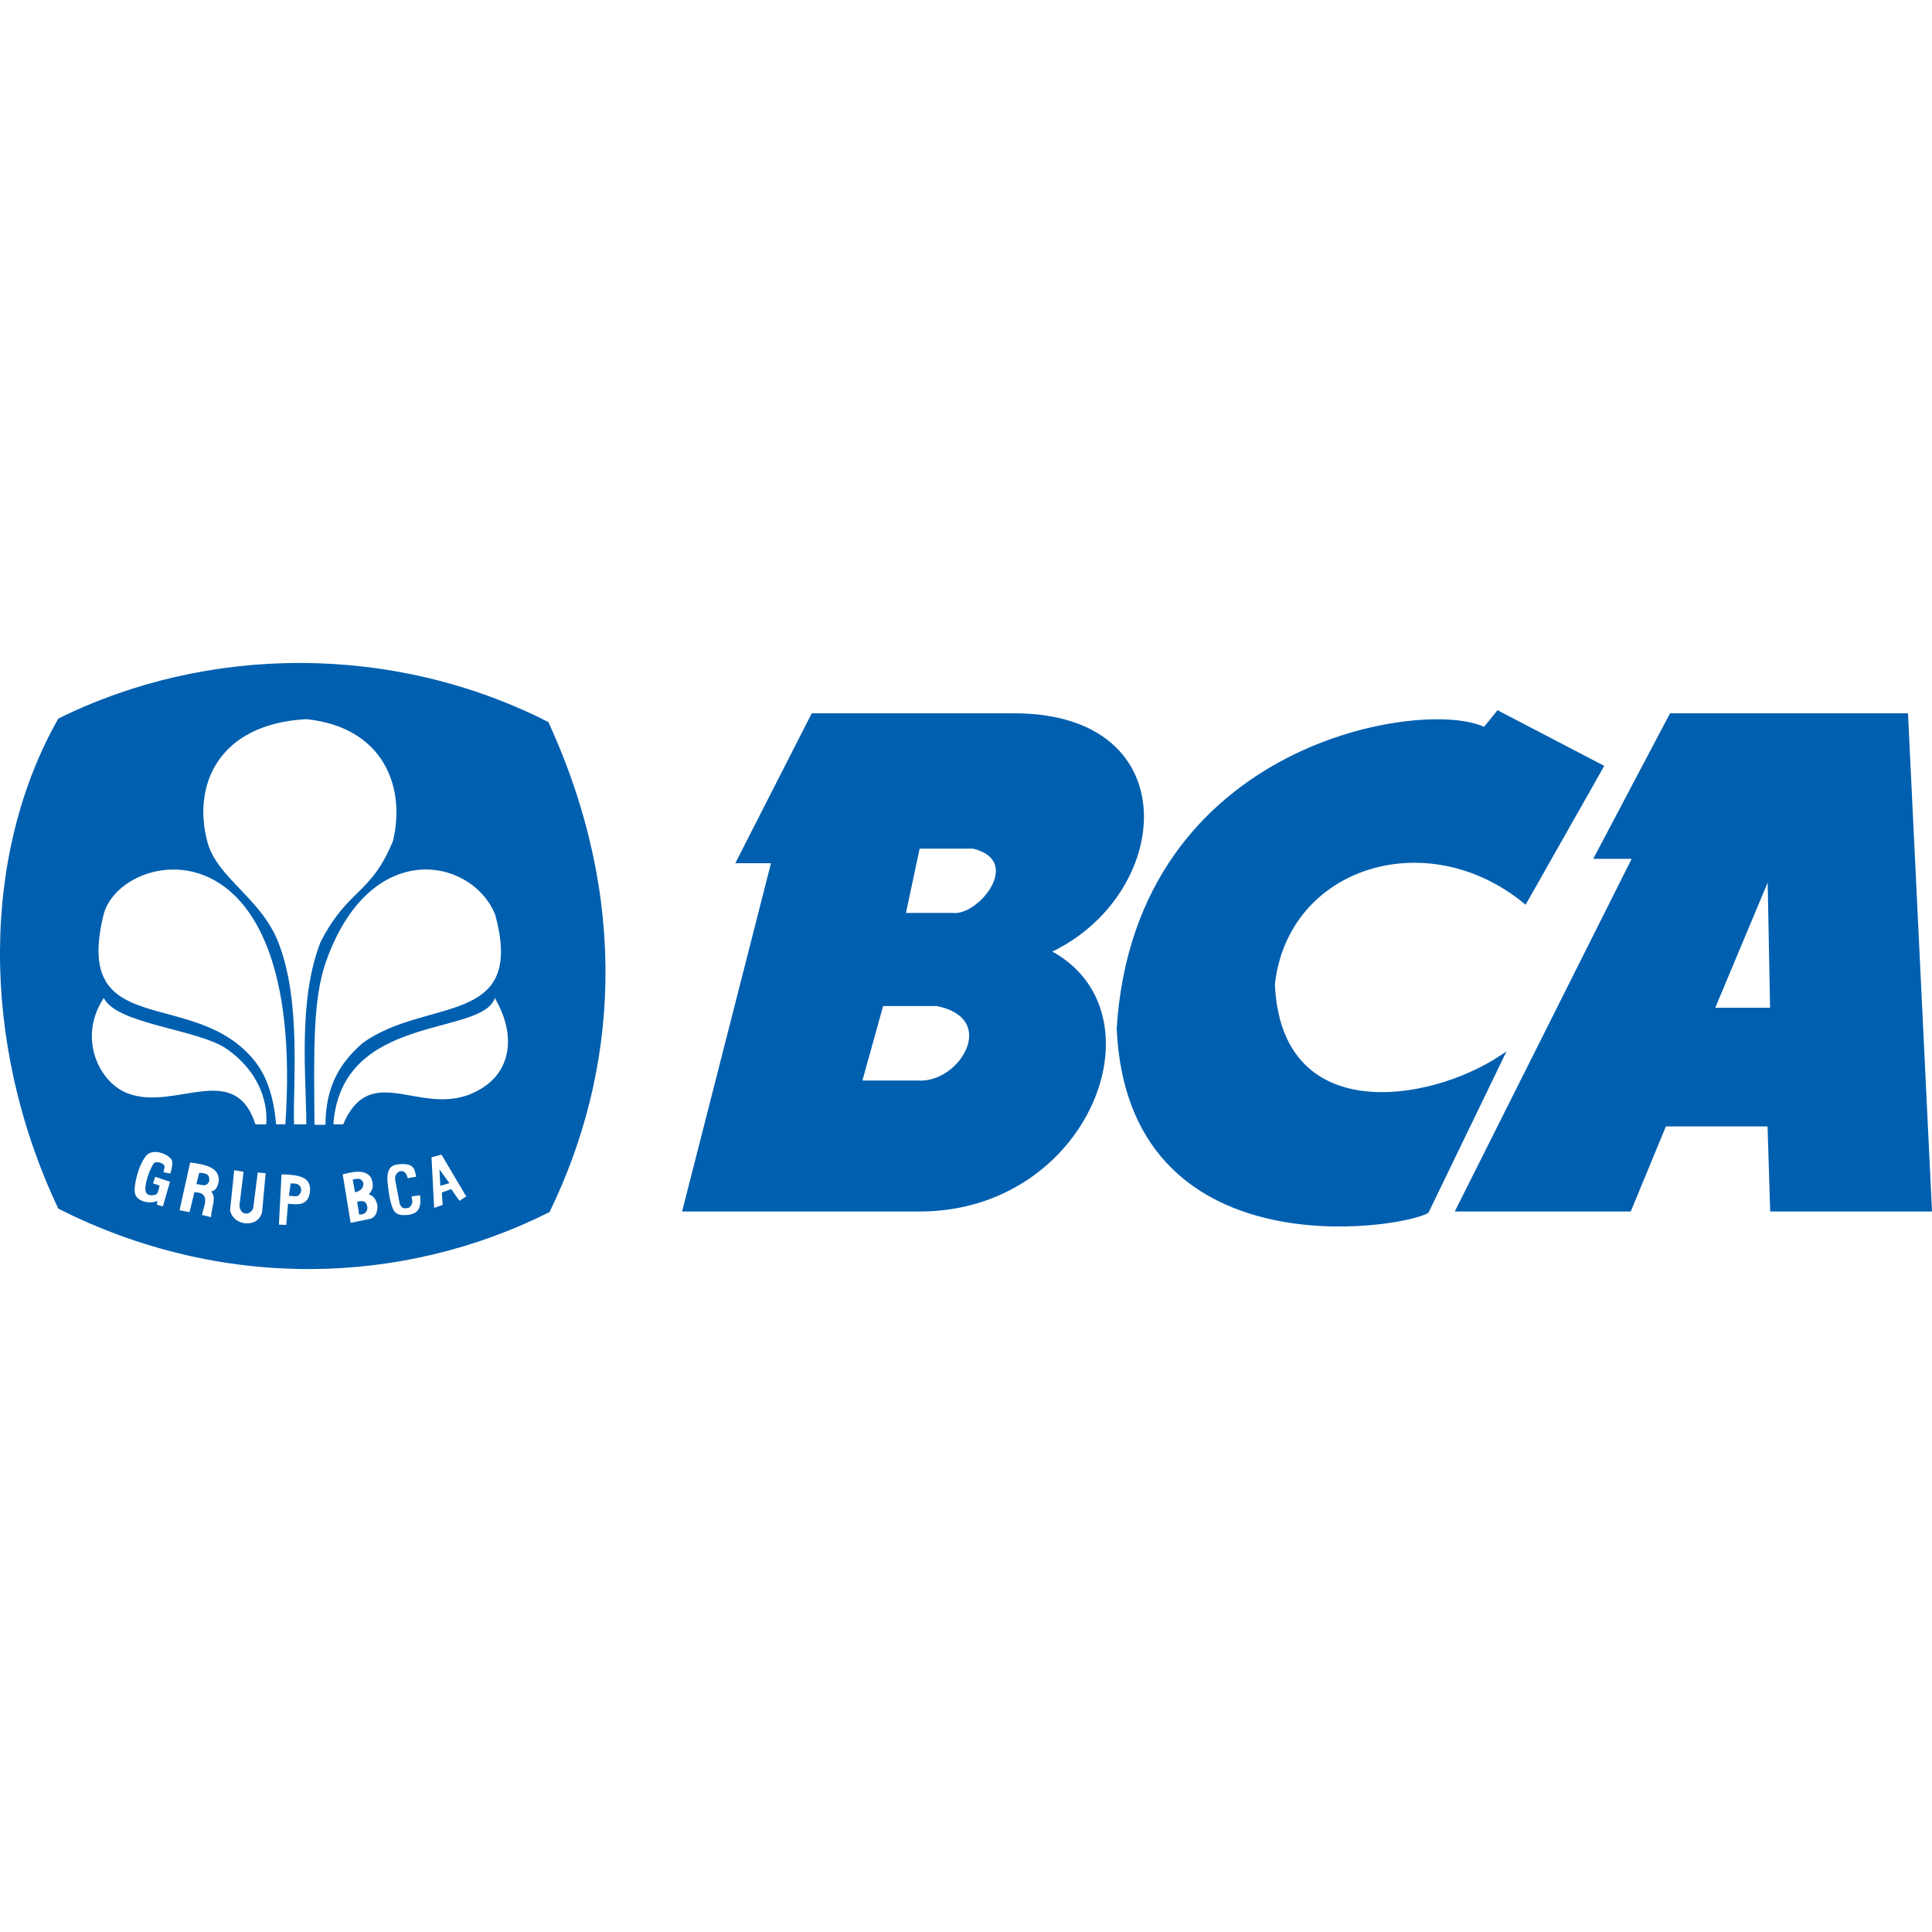
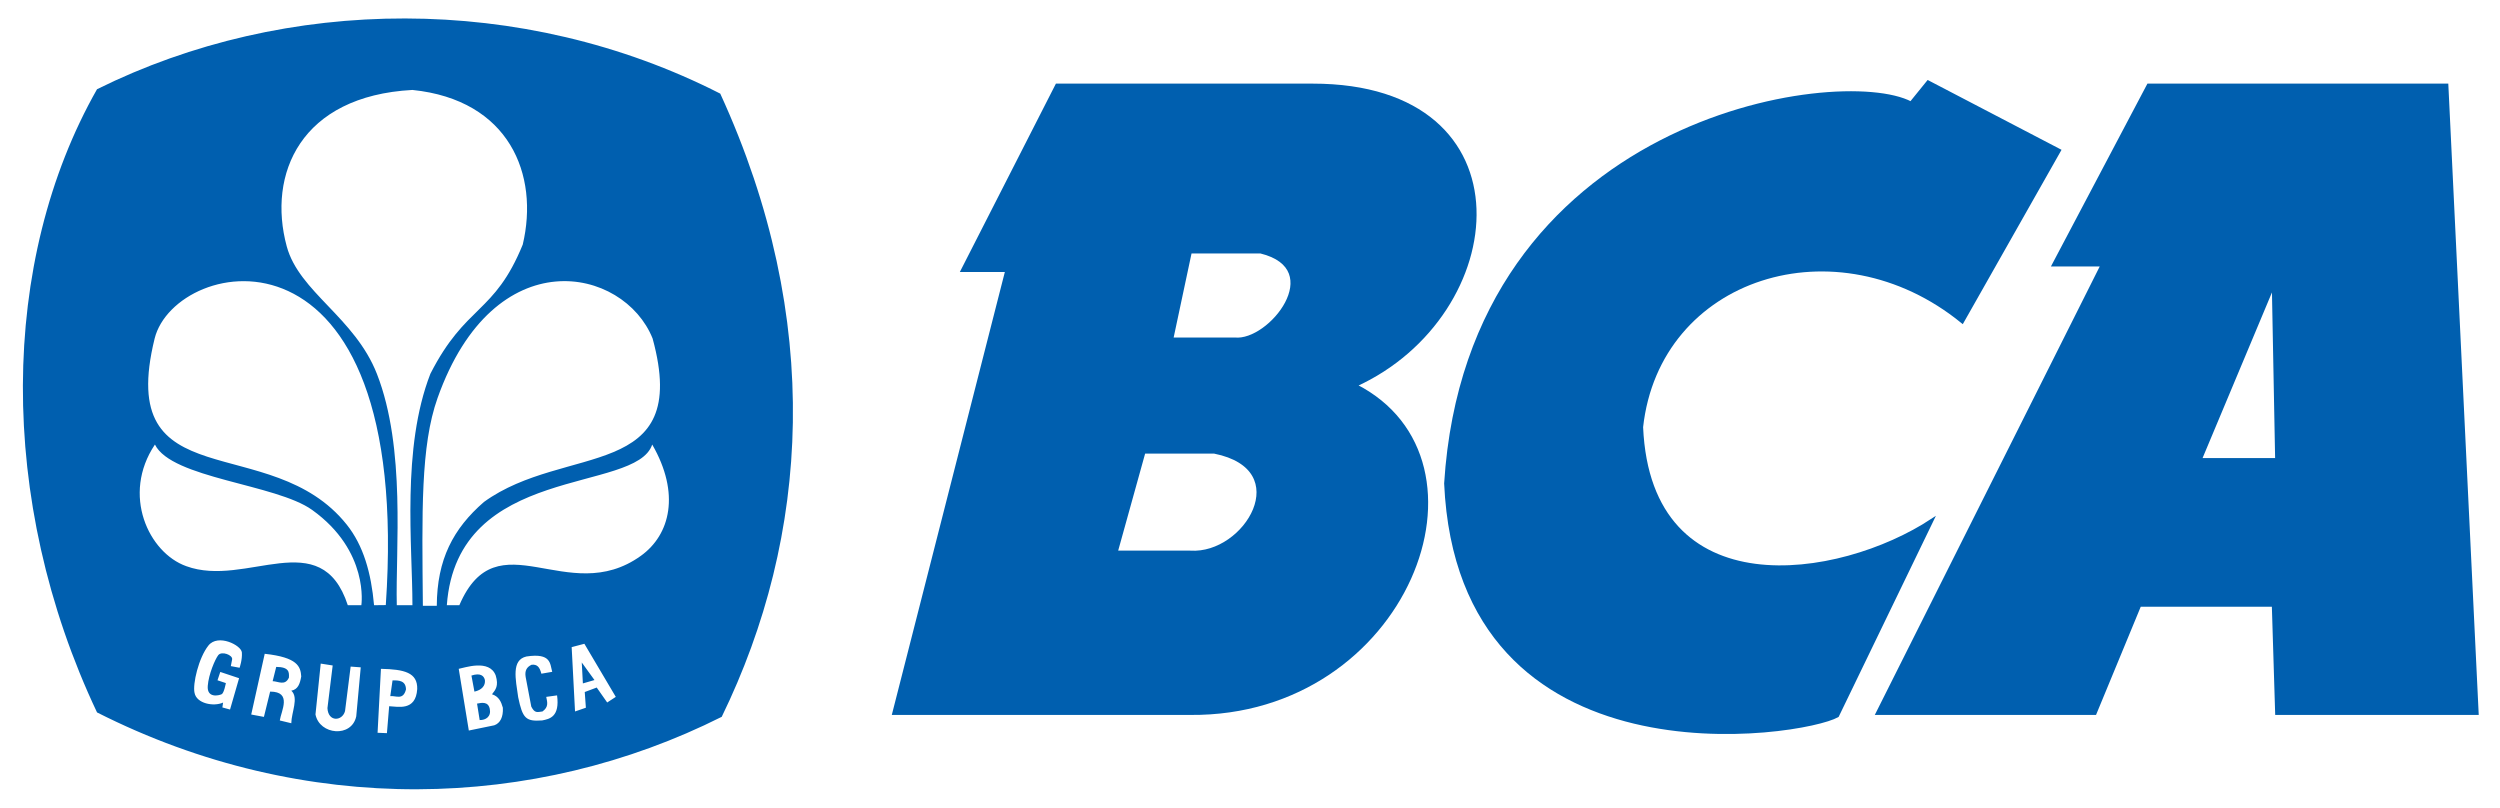
- <svg xmlns="http://www.w3.org/2000/svg" width="800px" height="800px" viewBox="4.445 -155.668 462.37 462.37">
-   <path fill="#005FAF" stroke="#005FAF" d="M255.169 72.04c29.217-13.252 33.538-56.497-8.021-56.497H199.02l-17.786 34.875h8.37l-21.274 83.351h55.8c40.709.348 59.017-47.588 31.039-61.729zm-31.039 31.388h-13.95l5.231-18.832h13.252c15.694 3.138 5.93 19.529-4.533 18.832zm8.37-40.107h-11.857l3.487-16.391h13.252c12.805 3.139 1.745 17.089-4.882 16.391z" />
-   <path fill="#005FAF" stroke="#005FAF" d="M369.418 60.083l18.271-32.254-24.723-12.896-3.225 3.98c-13.337-7.06-83.176 2.688-87.549 71.581 2.614 57.793 67.373 47.397 73.725 43.73l17.811-36.819c-17.444 11.49-53.162 17.006-54.673-17.509 3.133-28.462 36.737-39.091 60.363-19.813zM460.592 15.543h-56.169l-17.854 33.831h9.172l-42.33 84.395h40.973l8.412-20.356h25.151l.627 20.356h37.717l-5.699-118.226zm-46.401 70.463l13.755-32.833.627 32.833h-14.382z" />
-   <g fill="#005FAF">
-     <path d="M109.826 128.125l2.182-.633-2.393-3.307zM74.004 127.562l-.422 2.956c1.086-.106 2.423.83 2.956-1.267-.04-1.634-1.284-1.724-2.534-1.689zM91.388 127.492c-.181-.805-.853-1.398-2.534-.844l.563 3.025c1.381-.306 2.091-1.123 1.971-2.181zM52.117 125.016l-.672 2.688c1.08.045 2.345.921 3.062-.672.048-.998.089-1.992-2.39-2.016zM89.91 131.926l.493 3.097c1.153.029 2.205-.664 1.9-2.111-.294-1.392-1.463-1.172-2.393-.986z" />
-     <path d="M135.678 17.137C98.411-1.848 53.904-1.32 18.396 16.309c-18.31 32.233-18.893 77.332 0 117.276 39.119 19.796 82.385 18.492 117.557.828 16.53-33.913 19.26-74.721-.275-117.276zm-62.94 96.248l-2.209.025c-.547-6.104-2.006-11.234-5.136-15.16C51.04 80.251 21.7 93.802 29.239 63.213c3.92-15.638 48.633-24.861 43.499 50.172zM29.292 83.173c3.134 6.379 22.769 7.424 29.585 12.307 10.812 7.745 9.26 17.933 9.26 17.933h-2.55c-5.02-15.387-19.109-3.204-30.394-7.348-7.085-2.52-12.229-13.443-5.901-22.892zm35.774 50.161l1.056-8.375 1.9.141-.845 9.219c-.852 4.061-6.907 3.518-7.671-.352l.985-9.571 2.252.353-.985 8.022c.125 2.655 2.788 2.496 3.308.563zm-10.111 2.287l-2.166-.523c.254-1.79 2.377-5.432-1.819-5.432l-1.168 4.76-2.39-.448 2.539-11.427c6.206.676 6.749 2.403 6.872 4.257-.245 1.438-.628 2.442-1.867 2.688 1.45 1.316.017 4.074-.001 6.125zm-13.757-12.799c-.597.792-1.792 3.559-1.965 5.764-.184 2.337 2.061 1.845 2.62 1.572.451-.219.786-2.096.786-2.096l-1.572-.524.524-1.571 3.538 1.179-1.703 5.896-1.441-.394.131-.917c-1.764.804-4.993.201-5.372-1.834-.379-1.635.769-6.592 2.62-8.908 1.799-2.252 6.182-.051 6.289 1.31.106 1.356-.429 2.882-.429 2.882l-1.65-.311s.101-.49.245-1.262c.152-.818-1.981-1.637-2.621-.786zm32.173 9.596l-.422 5.068-1.759-.07.633-12.035c4.393.091 6.911.699 6.827 3.801-.262 4.238-3.694 3.285-5.279 3.236zm4.379-19.006h-2.943c-.261-10.422 1.743-29.485-3.733-43.514-4.149-10.635-14.649-15.419-16.976-24.01-3.684-13.598 2.586-28.311 23.652-29.444 18.263 1.875 23.874 15.974 20.759 29.101-5.356 13.125-10.713 11.239-17.382 24.313-5.447 14.015-3.373 32.376-3.377 43.554zm32.639 19.288l-2.041.704-.634-12.105 2.393-.633 5.912 9.993-1.619 1.056-1.971-2.814-2.252.844.212 2.955zm-23.811-19.288h-2.354c1.94-26.766 35.575-20.951 38.649-30.239 5.316 9.208 3.405 16.972-2.146 20.952-13.794 9.894-27.021-7.322-34.149 9.287zm12.481 13.518l1.056 5.56c.657 1.281 1.103 1.044 2.111.915 1.169-.846.925-1.67.704-2.745l2.041-.281c.532 4.028-1.383 4.439-2.815 4.715-3.071.22-3.673-.378-4.504-4.363-.484-3.411-1.32-7.013 1.548-7.671 4.708-.719 4.43 1.4 4.856 2.885l-2.041.353c-.326-1.276-.795-1.782-1.83-1.688-.943.433-1.33 1.134-1.126 2.32zm-4.293 5.77c.098 1.753-.497 2.917-1.619 3.308l-4.786.985-1.9-11.612c.982-.16 5.797-1.924 6.967 1.268.577 1.949-.021 2.648-.704 3.518 1.295.416 1.732 1.424 2.042 2.533zm-12.29-58.273c10.662-30.02 35.059-24.715 40.47-11.213 7.413 27.093-16.457 19.663-31.747 30.773-5.779 5.026-8.82 10.792-8.865 19.533h-2.62c-.157-17.606-.442-30.073 2.762-39.093z" />
+ <svg xmlns="http://www.w3.org/2000/svg" version="1.1" id="Layer_1" x="0px" y="0px" width="814px" height="263px" viewBox="-6.5 120.5 814 263" enable-background="new -6.5 120.5 814 263" xml:space="preserve">
+   <g>
+     <path fill="#005FAF" stroke="#005FAF" d="M434.761,245.979c50.551-22.929,58.027-97.752-13.879-97.752h-83.271l-30.773,60.341   h14.481l-36.809,144.216h96.546C451.491,353.385,483.169,270.446,434.761,245.979L434.761,245.979z M381.057,300.286H356.92   l9.051-32.583H388.9C416.054,273.133,399.16,301.492,381.057,300.286z M395.539,230.893h-20.516l6.033-28.36h22.929   C426.14,207.964,407.005,232.101,395.539,230.893L395.539,230.893z" />
+     <path fill="#005FAF" stroke="#005FAF" d="M632.437,225.29l31.611-55.807l-42.775-22.313l-5.58,6.887   c-23.076-12.216-143.912,4.65-151.479,123.851c4.523,99.994,116.57,82.007,127.561,75.662l30.816-63.705   c-30.182,19.88-91.982,29.424-94.596-30.294C533.415,210.325,591.558,191.936,632.437,225.29z M790.187,148.227h-97.184   l-30.893,58.535h15.869l-73.238,146.021h70.891l14.555-35.221h43.518l1.084,35.221h65.26L790.187,148.227L790.187,148.227z    M709.904,270.143l23.799-56.809l1.084,56.809H709.904L709.904,270.143z" />
+     <g>
+       <path fill="#005FAF" d="M183.286,343.018l3.775-1.095l-4.141-5.723L183.286,343.018z M121.307,342.044l-0.73,5.114    c1.879-0.184,4.192,1.436,5.115-2.192C125.622,342.139,123.47,341.984,121.307,342.044L121.307,342.044z M151.385,341.923    c-0.313-1.394-1.476-2.419-4.385-1.461l0.975,5.234C150.365,345.167,151.593,343.753,151.385,341.923L151.385,341.923z     M83.438,337.639l-1.163,4.65c1.869,0.078,4.058,1.594,5.298-1.162C87.656,339.4,87.727,337.68,83.438,337.639L83.438,337.639z     M148.827,349.594l0.854,5.358c1.995,0.051,3.814-1.148,3.287-3.652C152.459,348.892,150.437,349.273,148.827,349.594z" />
+       <path fill="#005FAF" d="M228.016,150.985c-64.479-32.849-141.486-31.935-202.923-1.433c-31.681,55.771-32.689,133.801,0,202.913    c67.685,34.251,142.544,31.995,203.399,1.433C257.092,295.221,261.816,224.614,228.016,150.985z M119.116,317.515l-3.822,0.043    c-0.946-10.562-3.471-19.438-8.887-26.23c-24.833-31.142-75.598-7.695-62.554-60.621    C50.636,203.649,127.999,187.691,119.116,317.515L119.116,317.515z M43.946,265.241c5.423,11.037,39.396,12.845,51.188,21.294    c18.707,13.4,16.021,31.027,16.021,31.027h-4.412c-8.686-26.623-33.063-5.544-52.588-12.714    C41.897,300.49,32.996,281.59,43.946,265.241z M105.842,352.031l1.827-14.49l3.287,0.244l-1.462,15.95    c-1.474,7.026-11.95,6.087-13.272-0.608l1.704-16.561l3.896,0.611l-1.704,13.88C100.335,355.65,104.943,355.375,105.842,352.031z     M88.348,355.988l-3.748-0.905c0.439-3.097,4.113-9.398-3.146-9.398l-2.021,8.236l-4.135-0.775l4.393-19.771    c10.738,1.17,11.678,4.158,11.891,7.366c-0.424,2.487-1.087,4.225-3.23,4.65C90.859,347.667,88.379,352.439,88.348,355.988z     M64.545,333.842c-1.033,1.371-3.101,6.158-3.399,9.974c-0.318,4.043,3.565,3.192,4.533,2.72c0.78-0.379,1.359-3.627,1.359-3.627    l-2.72-0.906l0.907-2.718l6.121,2.04l-2.946,10.201l-2.493-0.682l0.227-1.587c-3.053,1.391-8.64,0.348-9.295-3.173    c-0.656-2.829,1.33-11.406,4.533-15.413c3.112-3.896,10.696-0.088,10.881,2.267c0.184,2.346-0.742,4.986-0.742,4.986l-2.854-0.538    c0,0,0.175-0.848,0.424-2.184C69.343,333.787,65.653,332.37,64.545,333.842L64.545,333.842z M120.211,350.446l-0.729,8.769    l-3.044-0.121l1.096-20.823c7.601,0.158,11.957,1.21,11.812,6.577C128.892,352.179,122.954,350.531,120.211,350.446    L120.211,350.446z M127.788,317.561h-5.092c-0.452-18.032,3.016-51.015-6.459-75.288c-7.179-18.401-25.346-26.679-29.372-41.543    c-6.374-23.527,4.474-48.983,40.923-50.944c31.599,3.244,41.307,27.639,35.917,50.352c-9.267,22.709-18.535,19.445-30.074,42.066    C124.206,266.452,127.795,298.221,127.788,317.561L127.788,317.561z M184.261,350.934l-3.531,1.218l-1.098-20.944l4.141-1.095    l10.229,17.29l-2.802,1.827l-3.41-4.869l-3.896,1.46L184.261,350.934L184.261,350.934z M143.063,317.561h-4.073    c3.356-46.311,61.553-36.249,66.871-52.319c9.198,15.932,5.892,29.365-3.713,36.251    C178.281,318.612,155.396,288.824,143.063,317.561z M164.657,340.95l1.827,9.62c1.137,2.216,1.908,1.806,3.652,1.583    c2.022-1.464,1.601-2.89,1.218-4.75l3.531-0.486c0.921,6.97-2.393,7.681-4.87,8.158c-5.313,0.381-6.355-0.653-7.793-7.549    c-0.837-5.901-2.284-12.134,2.679-13.272c8.146-1.244,7.665,2.423,8.401,4.992l-3.531,0.61c-0.563-2.208-1.375-3.083-3.166-2.921    C164.974,337.685,164.304,338.898,164.657,340.95L164.657,340.95z M157.23,350.934c0.169,3.033-0.86,5.047-2.802,5.724    l-8.28,1.704l-3.287-20.092c1.698-0.276,10.029-3.328,12.054,2.194c0.999,3.372-0.036,4.581-1.218,6.087    C155.937,347.271,156.694,349.015,157.23,350.934L157.23,350.934z M135.965,250.109c18.447-51.941,60.66-42.763,70.022-19.4    c12.825,46.876-28.475,34.021-54.93,53.243c-9.999,8.696-15.261,18.673-15.338,33.797h-4.533    C130.914,287.285,130.421,265.715,135.965,250.109z" />
+     </g>
  </g>
</svg>
